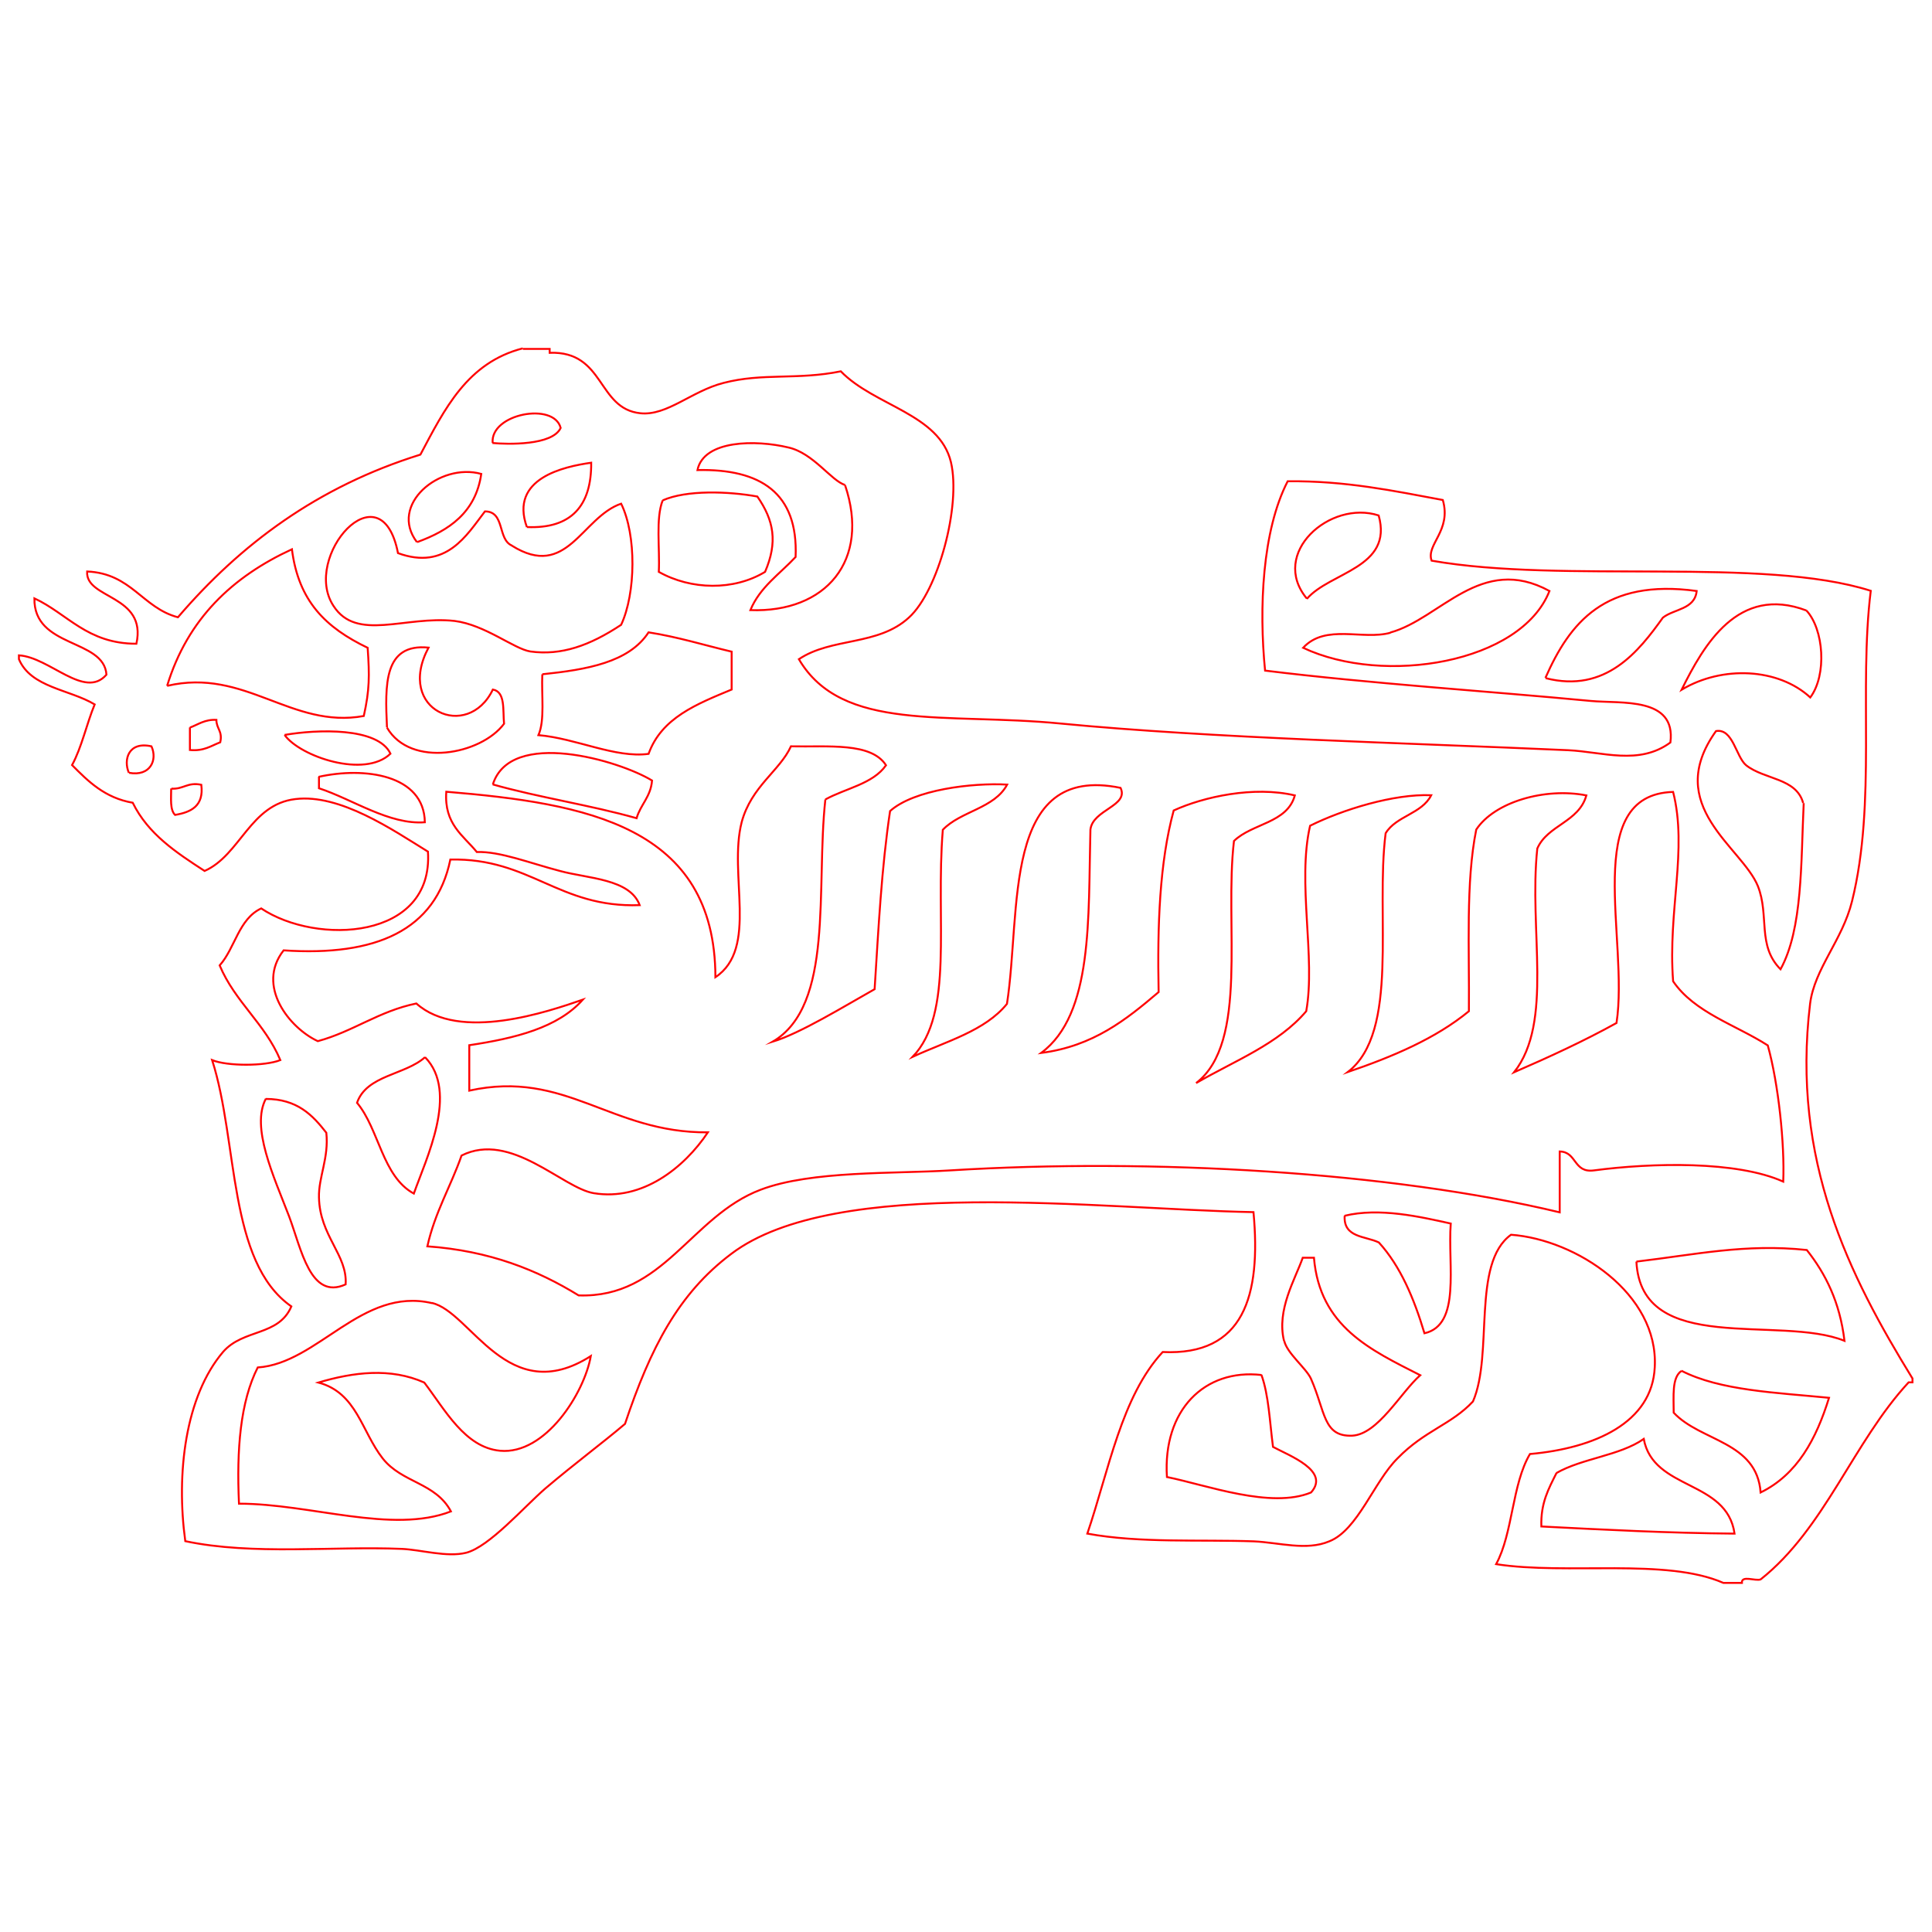
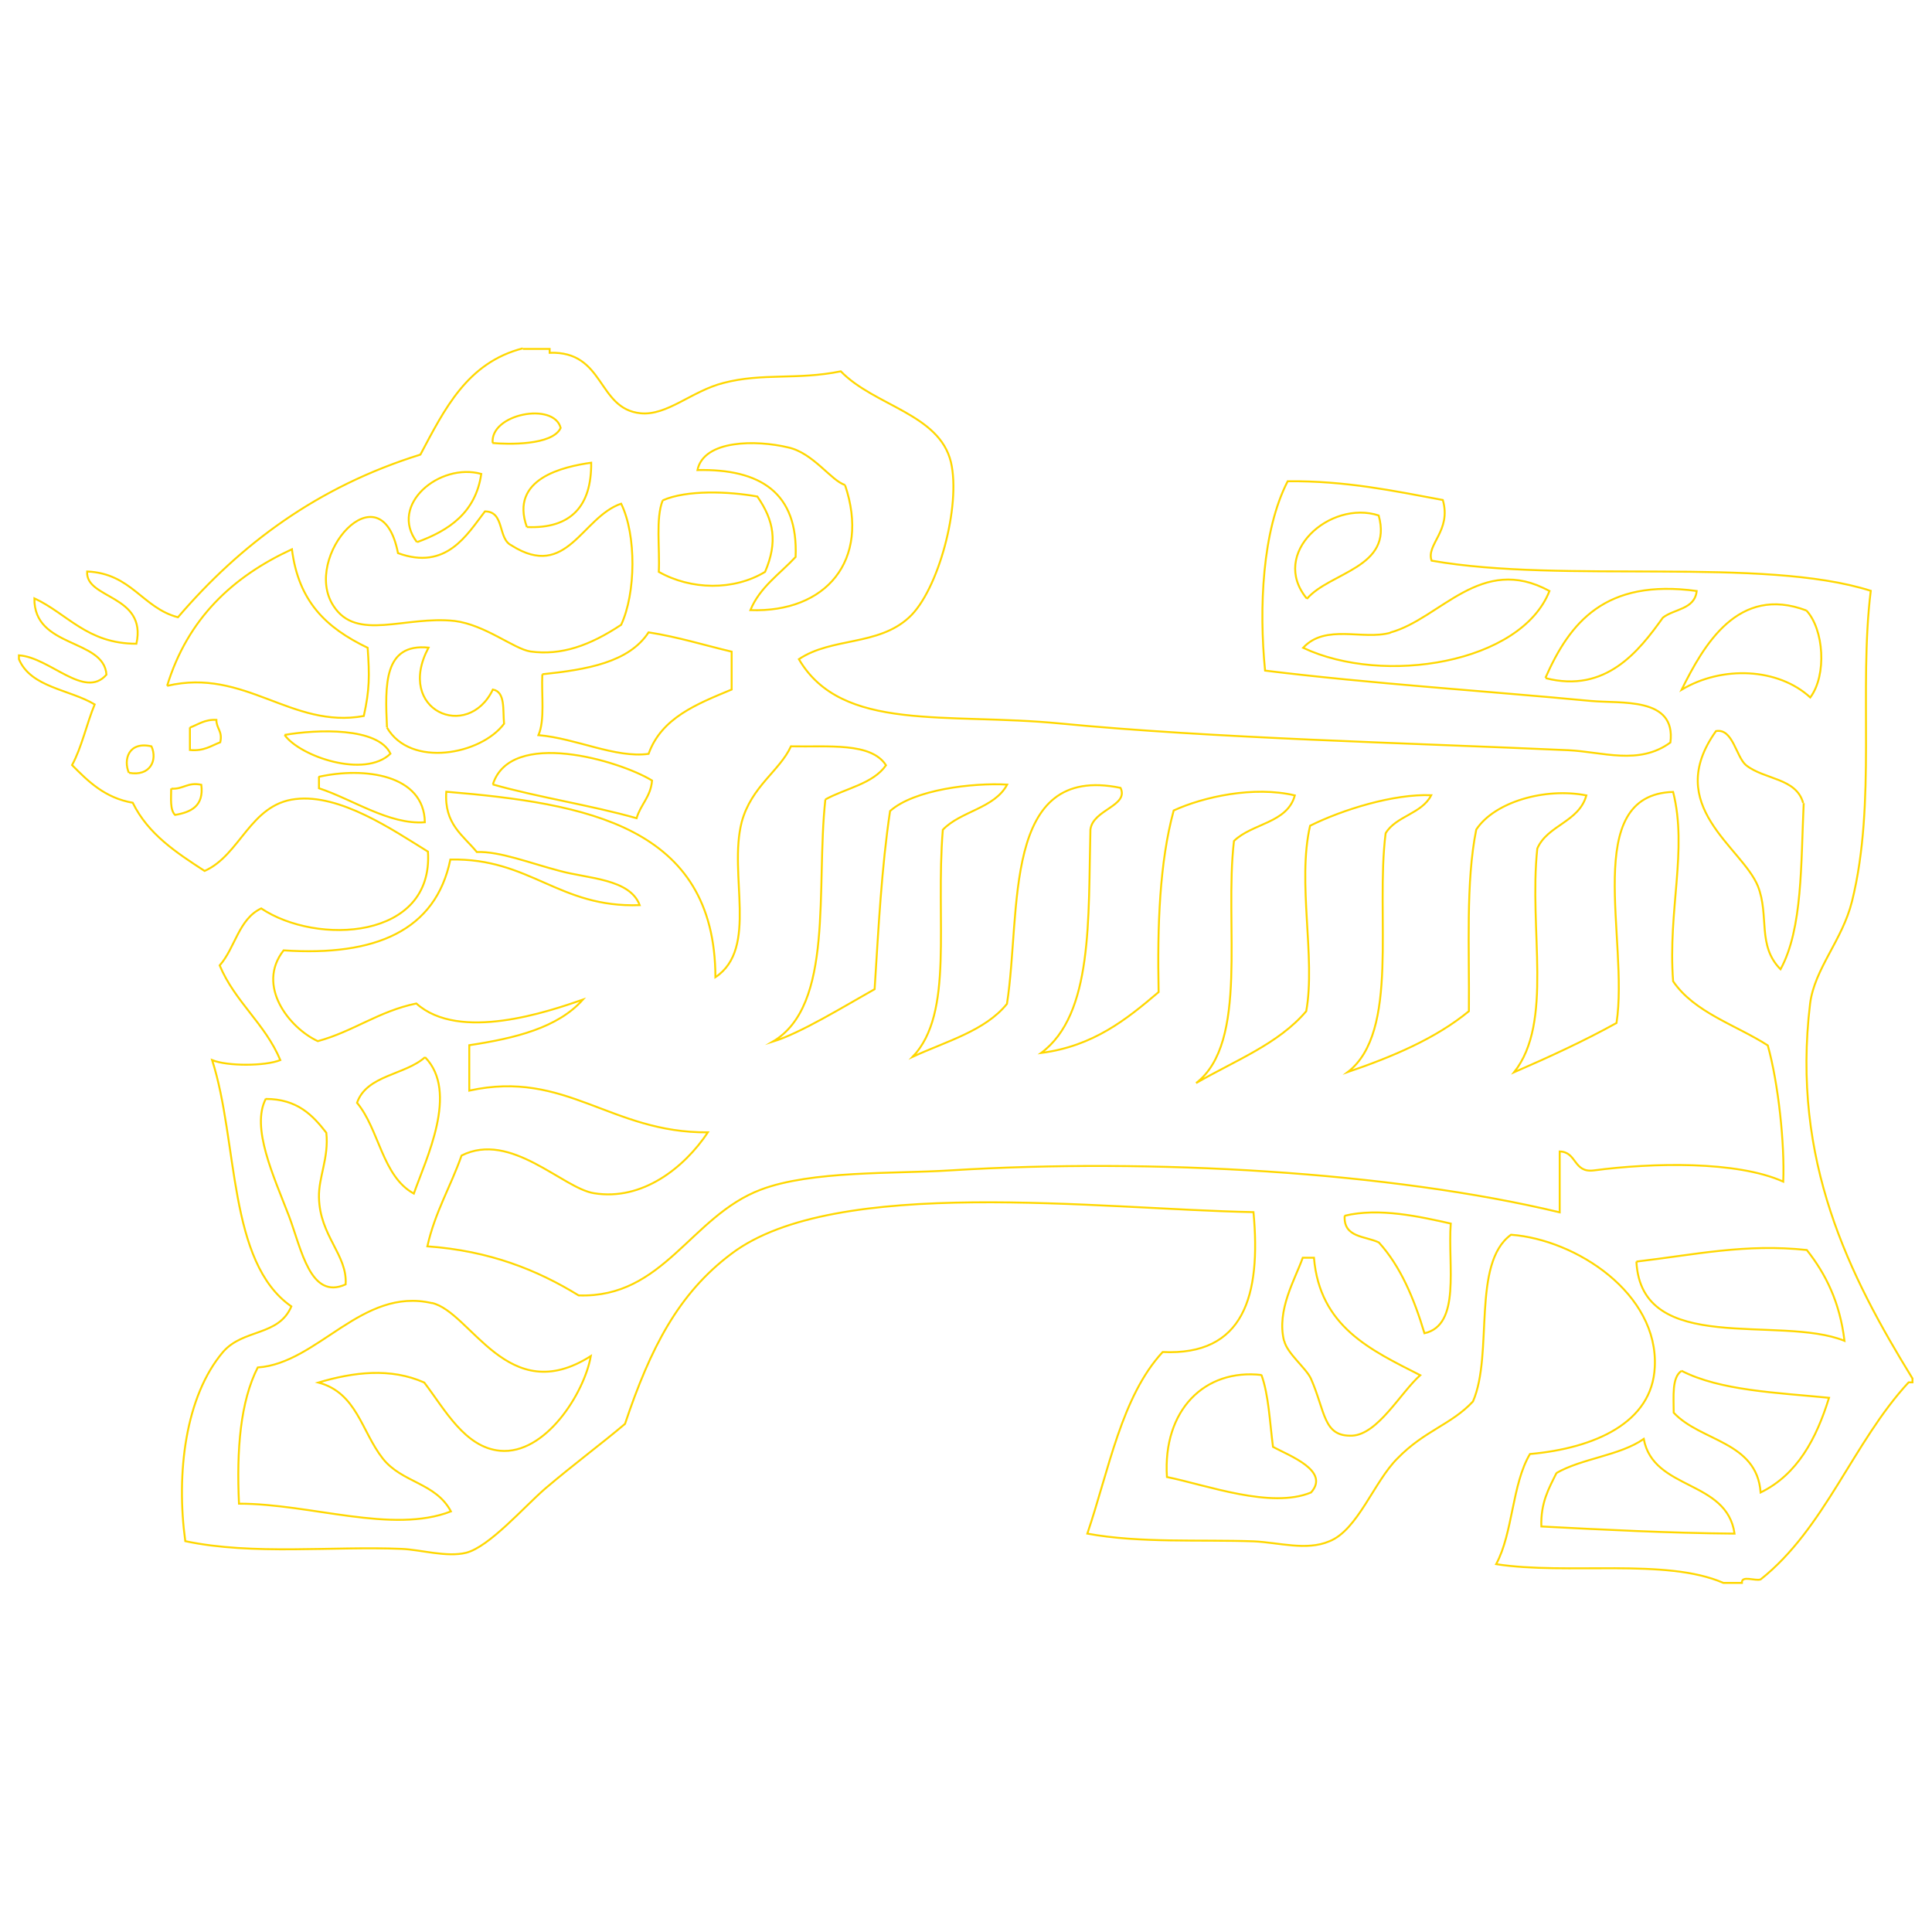
<svg xmlns="http://www.w3.org/2000/svg" viewBox="0 0 1000 1000">
-   <path clip-rule="evenodd" stroke="red" stroke-miterlimit="10" d="M270.7 180.6h13.8v2c28.7-1 24.5 29 47 31.3 13.8 1.4 26.5-11.5 43-15.7 20.3-5.3 38-1.4 60.7-6 17.5 18 51 22 57 47 5.3 22.5-6.6 66.7-21.7 80.4-16 14.8-40 10.2-57 21.6 22.3 38 76.2 27.5 135.5 33.3 78.8 7.6 178.3 10 262.6 13.8 17.8.8 36.7 8 53-4 3-23.8-25.5-20-41.3-21.5-52.3-5-114.3-9-168.5-15.7-3.2-32.3-1.5-72.4 11.7-98 30.2-.3 55 5 80.3 9.7 4.6 16-8.8 23-5.8 31.4 68.3 12 171.4-2.2 227.3 15.6-6.3 51 3 109.6-9.7 160.7-5 20.2-19.4 34.8-21.7 53-9.8 81.2 20.3 140.8 53 194v2h-2c-28.7 31-43.3 75.6-76.6 102-2.7 1-10-2.3-9.7 1.8H892c-29.7-13-81-4-117.6-9.7 8.7-16 8.2-41.4 17.5-57 33.5-3 63.3-16.2 64.6-45 2-38-40.6-66-74.4-68.5-20.5 14.8-9 61.7-19.7 86.3-11.2 12-25 15-39 29.4-12.2 12-20.6 37.2-35.4 43-11.8 5-26 .6-39 0-28-1-59 1-86.2-4 11.2-33 17.7-71 39-94 42 2 51-29 47-72.4-80-1.5-216.5-19.2-270.3 21.6-27.3 20.5-41.8 48.6-55 88-11.8 10-26 20.5-41.2 33.4-11 9.5-29 30.2-41 33.3-10 2.5-23.5-1.6-33.4-2-35.6-1.5-77 3.4-112-4-4.8-35 0-75 19.6-98 10.5-12 28.7-8 35.3-23.5-33-23-27.4-85-41-127.5 7.8 3.2 27.3 3.2 35.3 0-8-19-23.4-30-31.4-49 8-9 9.8-24 21.5-29.5 28.7 19.2 89.3 16.3 86.3-29.4-18.3-11.3-45.5-30-68.6-27.2-23.4 2.7-28.5 29-47 37.2-14.6-9.5-29.2-19-37.2-35.3-14.4-2.5-23-11-31.4-19.5 5-9.2 7.5-21.2 11.7-31.4-13-7.8-33-8.7-39.2-23.4v-2c16 1 34 23 45.3 10-1.3-18.8-37.7-13.6-37.3-39.5 17.2 8 27.3 23.5 52.8 23.5 5.6-25.5-26.5-23-25.5-37.4 23 1 28.5 18.8 47 23.7 32.3-37.7 72.2-67.6 125.5-84.2 12.5-23.5 24.2-47.6 53-55m-15.7 49c7.7.7 31 1.4 35.3-7.8-3.5-13.6-36.6-7.3-35.2 7.8M437.4 251c-7-2-16.5-16.6-29.4-19.4-16.6-4-43.7-4-47 11.7 32.5-.7 52.2 11.7 50.8 45-8.2 8.8-18.5 15.6-23.4 27.5 39 1.4 62.2-25.6 49-64.7m-164.7 21.7c23 1 33.5-11 33.3-33.3-14 2-42.4 8-33.3 33.3m-56.8 7.8c16.5-6 30.3-15.3 33.2-35.3-21.6-6-48 16-33.3 35.3M343 259c-3.7 9.4-1.4 24.7-2 37 16.7 9.4 38.8 9.8 55 0 6.6-15.4 4.6-26.6-4-39-14.8-2.7-36.7-3.5-49 2M265 282.4c-7.6-3.2-3.5-17.7-14-17.7-9.4 12.2-20 30.7-45 21.6-8.8-45-50 2-33.4 27.3 12 18.7 37 5 62.7 7.8 15.8 2 30.6 14.4 39.2 15.8 16 2.2 30.7-3 47-13.8 7.6-16.3 8-46.4 0-62.7-20.4 7-28 39.7-56.6 21.7M676.4 310c12-14 44.8-16 37.2-43.2-25.2-8.2-56.6 19.6-37.2 43M86.5 355c40.3-9.5 64.3 22.4 101.8 15.6 3-13.6 3-20.7 2-35.3-21.6-10.4-35.8-24-39.2-51-30.8 14.2-54 36-64.6 70.7m633.2-27.5c-14.3 4-33.6-4.8-45.2 7.8 41.8 19.7 112.8 8 127.5-29.4-35.5-19.4-56.4 14.4-82.4 21.5M800 351c31.2 8 48.3-14 60.7-31.3 5.8-4.6 16.5-4.2 17.5-13.8-47.5-6.5-65.7 16.4-78.3 45M935 316c-35.4-13.4-53.2 18-64.6 41 21-12.6 50-11.3 66.6 4 8.7-11.7 7-35.3-2-45M280.7 349c-.5 10.8 1.4 23.7-2 31.5 19.7 1.7 39.7 12 57 9.7 6.7-18.7 25-25.8 43-33.3v-19.6c-14.3-3.4-27.7-7.6-43-10-10.2 15.6-32 19.3-55 21.7m-80.4 27.6c12.2 21 48.7 14 60.6-2-.7-7 .8-16.5-5.8-17.7-13 27-50.6 10.8-33.3-21.7-23.3-2.3-22.5 19.4-21.5 41.3m-102 0v11.7c7.2.7 11-2.2 15.7-4 1.3-5.8-2-7-2-11.6-6-.3-9.4 2.4-13.7 4m49 3.8c8 11.2 41.5 22.6 54.8 9.7-6.5-13.8-38-12.6-54.8-9.7m786 35.2c-3.6-13-20-12-29.5-19.5-5.3-4.4-6.8-19.2-15.6-17.7-27.7 38.7 13.5 60 21.7 80.3 6 15.3-.5 30.7 11.7 43 11.5-21 10.5-54.7 12-86M66.8 400c11 2 14.8-6.6 11.6-13.7-12-2.7-14.6 7-11.7 13.7m360.5 13.8c10.5-5.8 24.6-8 31.4-17.7-7.7-12-29.8-9.4-49.2-9.8-5.8 12.7-20.5 20.7-25.5 39.2-7 27.2 8.8 65.4-13.6 80.3-.2-78.3-67-90-139.3-96-1.2 16.8 8.8 22.6 15.8 31.2 12-.4 27.3 5.7 43 9.8 14.6 4 36.2 4 41.3 17.7-42 1.5-56.6-24.5-98-23.6-7.6 36.8-38.7 50.2-86.3 47-14.4 18.4 3 40.2 17.7 47 18.4-5 31.5-15.5 51-19.5 22.3 20 68.3 4.2 86.2-2-13 14.6-35 20-58.8 23.6v23.5c50-11 73.2 22 123.5 21.6-12.3 18.4-34 35.6-59 31.5-16.2-2.6-43-32.3-68.5-19.5-5.6 16-13.8 29.4-17.7 47 32.3 2.3 57 12.3 78.3 25.4 44 1.5 58-41 94.2-54.7 26.2-10 69.5-8.2 98-10 104.6-6.5 228.6.8 315.6 21.7V596c9 .2 7 11.2 17.7 9.8 30.2-4 74-5 98 5.8.8-19.5-2.5-50.8-8-70.5-16.5-10.6-38-17-49-33.2-2.8-36.7 7.6-68 0-98-48 1.4-22.7 76.6-29.3 119.6-16.8 9.3-34.6 17.5-53 25.5 20.5-26 7.5-73.6 12-115.8 5.3-12.2 21.5-13.6 25.4-27.5-21.4-4.2-47.6 3.4-57 17.7-5.5 27.2-3.5 61.8-3.8 94-17.3 14.2-39.4 23.5-62.7 31.5 27-20.8 14.2-81.3 19.6-123.6 5.4-9 18.7-10 23.6-19.7-19.4-.8-46 7.5-62.7 15.8-6.8 29.4 3 68.3-2 96-14.4 17-37 25.6-57 37.2 27.4-21 14.5-82.2 19.6-125.3 9.4-9.2 27.6-9.2 31.5-23.6-21.2-5-47.2.7-62.7 7.8-7.3 26.8-8.5 59.4-7.8 94-16.7 14.2-33.8 28-60.8 31.5 27-20 24.3-69.7 25.5-115.6 1.2-10.4 20-12.2 15.6-21.6-61.7-12.7-51.3 63.7-58.8 111.8-11.3 14-31.5 19.4-48.8 27.4 21.6-22.6 11.7-70 15.6-117.5 9.2-9.7 26.7-11 33.3-23.4-18-1-48.2 2.6-60.6 13.7-4.4 29.2-6 60.6-8 92.2-16 9-38.4 22.8-52.8 27.2 32-18.7 22.3-79.5 27.3-125.4M255 406c24 6.8 50.5 10.7 74.5 17.5 2-7 7.3-11 8-19.5-17-10.4-73.2-27-82.4 2m-90-4v6c17.4 5.7 36.4 19 54.8 17.6-.4-24.7-31.3-28.8-55-23.5m-76.3 6c0 5.2-.7 11 2 13.7 8.3-1.4 15-4.6 13.6-15.6-7.2-1.5-9.2 2.4-15.5 2m131.3 139c-10.4 9.3-30.2 9.2-35.2 23.6 11.5 13.8 13 38 29.4 47 6.3-18 23.4-52.6 5.8-70.6m-82.4 21.5c-7.8 14.8 4 40 12 60.8 6.4 17 11 43.6 29.3 35.3 1-15.3-13.4-25-13.8-45-.3-10.4 5.2-20.5 3.8-33.5-7-9-15-17.5-31.4-17.5M696 629.3c-.7 11.4 10.7 10.4 17.7 13.8 11.2 12.3 18.2 29 23.6 47 19-4.3 12-35 13.6-56.8-15.8-3.5-37-8.4-55-4M847 653c2.5 49.2 74 27.4 107.7 41-2.4-20-9.7-34.6-19.5-47-31.8-3.4-57.6 2.4-88.2 6m-182.3 41c1.5 6.5 11.2 14 13.8 19.5 7.6 17.2 6.3 30.2 21.4 29.6 13.3-.7 25-22.2 35.2-31.3-25.5-13-52-25-55-60.8h-5.8c-4 11.3-13.6 27-9.7 43m-441-19.5c-36.3-8.5-59 31.2-90.2 33.3-9 17.7-11 42.5-9.7 70.5 37 0 79.3 15.8 109.7 4-8-15-25.3-14.7-35.3-27.4-11-14-13.4-34-33.3-39.3 18.2-5.4 37.3-7.8 54.8 0 10.7 14 21 33.6 39.2 35.3 23.4 2.2 43.6-29.7 47-49-43 27.4-62-23-82.3-27.5M653 711.7c-29.5-3.4-51.2 18.2-49 52.8 20.7 4.2 53.8 16.6 74.6 8 10-11.2-11.2-19-19.7-23.6-1.7-13-2.2-26.8-6-37.3m217.4-2c-5 3.4-4 13-4 21.6 14 15 43 14.8 45 41.3 19-9.3 28.8-27.7 35.4-49-27.3-2.7-56.3-3.7-76.4-14m-64.7 53c-4 8-8.2 15.4-7.8 27.6 33 1.7 65.6 3.4 100 3.7-4-28-42-22.2-47-49-12.5 8.7-32 10-45.3 17.7" fill="none" />
+   <path clip-rule="evenodd" stroke="gold" stroke-miterlimit="10" d="M270.7 180.6h13.8v2c28.7-1 24.5 29 47 31.3 13.8 1.4 26.5-11.5 43-15.7 20.3-5.3 38-1.4 60.7-6 17.5 18 51 22 57 47 5.3 22.5-6.6 66.7-21.7 80.4-16 14.8-40 10.2-57 21.6 22.3 38 76.2 27.5 135.5 33.3 78.8 7.6 178.3 10 262.6 13.8 17.8.8 36.7 8 53-4 3-23.8-25.5-20-41.3-21.5-52.3-5-114.3-9-168.5-15.7-3.2-32.3-1.5-72.4 11.7-98 30.2-.3 55 5 80.3 9.7 4.6 16-8.8 23-5.8 31.4 68.3 12 171.4-2.2 227.3 15.6-6.3 51 3 109.6-9.7 160.7-5 20.2-19.4 34.8-21.7 53-9.8 81.2 20.3 140.8 53 194v2h-2c-28.7 31-43.3 75.6-76.6 102-2.7 1-10-2.3-9.7 1.8H892c-29.7-13-81-4-117.6-9.7 8.7-16 8.2-41.4 17.5-57 33.5-3 63.3-16.2 64.6-45 2-38-40.6-66-74.4-68.5-20.5 14.8-9 61.7-19.7 86.3-11.2 12-25 15-39 29.4-12.2 12-20.6 37.2-35.4 43-11.8 5-26 .6-39 0-28-1-59 1-86.2-4 11.2-33 17.7-71 39-94 42 2 51-29 47-72.4-80-1.5-216.5-19.2-270.3 21.6-27.3 20.5-41.8 48.6-55 88-11.8 10-26 20.5-41.2 33.4-11 9.5-29 30.2-41 33.3-10 2.5-23.5-1.6-33.4-2-35.6-1.5-77 3.4-112-4-4.8-35 0-75 19.6-98 10.5-12 28.7-8 35.3-23.5-33-23-27.4-85-41-127.5 7.8 3.2 27.3 3.2 35.3 0-8-19-23.4-30-31.4-49 8-9 9.8-24 21.5-29.5 28.7 19.2 89.3 16.3 86.3-29.4-18.3-11.3-45.5-30-68.6-27.2-23.4 2.7-28.5 29-47 37.2-14.6-9.5-29.2-19-37.2-35.3-14.4-2.5-23-11-31.4-19.5 5-9.2 7.5-21.2 11.7-31.4-13-7.8-33-8.7-39.2-23.4v-2c16 1 34 23 45.3 10-1.3-18.8-37.7-13.6-37.3-39.5 17.2 8 27.3 23.5 52.8 23.5 5.6-25.5-26.5-23-25.5-37.4 23 1 28.5 18.8 47 23.7 32.3-37.7 72.2-67.6 125.5-84.2 12.5-23.5 24.2-47.6 53-55m-15.7 49c7.7.7 31 1.4 35.3-7.8-3.5-13.6-36.6-7.3-35.2 7.8M437.4 251c-7-2-16.5-16.6-29.4-19.4-16.6-4-43.7-4-47 11.7 32.5-.7 52.2 11.7 50.8 45-8.2 8.8-18.5 15.6-23.4 27.5 39 1.4 62.2-25.6 49-64.7m-164.7 21.7c23 1 33.5-11 33.3-33.3-14 2-42.4 8-33.3 33.3m-56.8 7.8c16.5-6 30.3-15.3 33.2-35.3-21.6-6-48 16-33.3 35.3M343 259c-3.7 9.4-1.4 24.7-2 37 16.7 9.4 38.8 9.8 55 0 6.6-15.4 4.6-26.6-4-39-14.8-2.7-36.7-3.5-49 2M265 282.4c-7.6-3.2-3.5-17.7-14-17.7-9.4 12.2-20 30.7-45 21.6-8.8-45-50 2-33.4 27.3 12 18.7 37 5 62.7 7.8 15.8 2 30.6 14.4 39.2 15.8 16 2.2 30.7-3 47-13.8 7.6-16.3 8-46.4 0-62.7-20.4 7-28 39.7-56.6 21.7M676.4 310c12-14 44.8-16 37.2-43.2-25.2-8.2-56.6 19.6-37.2 43M86.5 355c40.3-9.5 64.3 22.4 101.8 15.6 3-13.6 3-20.7 2-35.3-21.6-10.4-35.8-24-39.2-51-30.8 14.2-54 36-64.6 70.7m633.2-27.5c-14.3 4-33.6-4.8-45.2 7.8 41.8 19.7 112.8 8 127.5-29.4-35.5-19.4-56.4 14.4-82.4 21.5M800 351c31.2 8 48.3-14 60.7-31.3 5.8-4.6 16.5-4.2 17.5-13.8-47.5-6.5-65.7 16.4-78.3 45M935 316c-35.4-13.4-53.2 18-64.6 41 21-12.6 50-11.3 66.6 4 8.7-11.7 7-35.3-2-45M280.7 349c-.5 10.8 1.4 23.7-2 31.5 19.7 1.7 39.7 12 57 9.7 6.7-18.7 25-25.8 43-33.3v-19.6c-14.3-3.4-27.7-7.6-43-10-10.2 15.6-32 19.3-55 21.7m-80.4 27.6c12.2 21 48.7 14 60.6-2-.7-7 .8-16.5-5.8-17.7-13 27-50.6 10.8-33.3-21.7-23.3-2.3-22.5 19.4-21.5 41.3m-102 0v11.7c7.2.7 11-2.2 15.7-4 1.3-5.8-2-7-2-11.6-6-.3-9.4 2.4-13.7 4m49 3.8c8 11.2 41.5 22.6 54.8 9.7-6.5-13.8-38-12.6-54.8-9.7m786 35.2c-3.6-13-20-12-29.5-19.5-5.3-4.4-6.8-19.2-15.6-17.7-27.7 38.7 13.5 60 21.7 80.3 6 15.3-.5 30.7 11.7 43 11.5-21 10.5-54.7 12-86M66.8 400c11 2 14.8-6.6 11.6-13.7-12-2.7-14.6 7-11.7 13.7m360.5 13.8c10.5-5.8 24.6-8 31.4-17.7-7.7-12-29.8-9.4-49.2-9.8-5.8 12.7-20.5 20.7-25.5 39.2-7 27.2 8.8 65.4-13.6 80.3-.2-78.3-67-90-139.3-96-1.2 16.8 8.8 22.6 15.8 31.2 12-.4 27.3 5.7 43 9.8 14.6 4 36.2 4 41.3 17.7-42 1.5-56.6-24.5-98-23.6-7.6 36.8-38.7 50.2-86.3 47-14.4 18.4 3 40.2 17.7 47 18.4-5 31.5-15.5 51-19.5 22.3 20 68.3 4.2 86.2-2-13 14.6-35 20-58.8 23.6v23.5c50-11 73.2 22 123.5 21.6-12.3 18.4-34 35.6-59 31.5-16.2-2.6-43-32.3-68.5-19.5-5.6 16-13.8 29.4-17.7 47 32.3 2.3 57 12.3 78.3 25.4 44 1.5 58-41 94.2-54.7 26.2-10 69.5-8.2 98-10 104.6-6.5 228.6.8 315.6 21.7V596c9 .2 7 11.2 17.7 9.8 30.2-4 74-5 98 5.8.8-19.5-2.5-50.8-8-70.5-16.5-10.6-38-17-49-33.2-2.8-36.7 7.6-68 0-98-48 1.4-22.7 76.6-29.3 119.6-16.8 9.3-34.6 17.5-53 25.5 20.5-26 7.5-73.6 12-115.8 5.3-12.2 21.5-13.6 25.4-27.5-21.4-4.2-47.6 3.4-57 17.7-5.5 27.2-3.5 61.8-3.8 94-17.3 14.2-39.4 23.5-62.7 31.5 27-20.8 14.2-81.3 19.6-123.6 5.4-9 18.7-10 23.6-19.7-19.4-.8-46 7.5-62.7 15.8-6.8 29.4 3 68.3-2 96-14.4 17-37 25.6-57 37.2 27.4-21 14.5-82.2 19.6-125.3 9.4-9.2 27.6-9.2 31.5-23.6-21.2-5-47.2.7-62.7 7.8-7.3 26.8-8.5 59.4-7.8 94-16.7 14.2-33.8 28-60.8 31.5 27-20 24.3-69.7 25.5-115.6 1.2-10.4 20-12.2 15.6-21.6-61.7-12.7-51.3 63.7-58.8 111.8-11.3 14-31.5 19.4-48.8 27.4 21.6-22.6 11.7-70 15.6-117.5 9.2-9.7 26.7-11 33.3-23.4-18-1-48.2 2.6-60.6 13.7-4.4 29.2-6 60.6-8 92.2-16 9-38.4 22.8-52.8 27.2 32-18.7 22.3-79.5 27.3-125.4M255 406c24 6.8 50.5 10.7 74.5 17.5 2-7 7.3-11 8-19.5-17-10.4-73.2-27-82.4 2m-90-4v6c17.4 5.7 36.4 19 54.8 17.6-.4-24.7-31.3-28.8-55-23.5m-76.3 6c0 5.2-.7 11 2 13.7 8.3-1.4 15-4.6 13.6-15.6-7.2-1.5-9.2 2.4-15.5 2m131.3 139c-10.4 9.3-30.2 9.2-35.2 23.6 11.5 13.8 13 38 29.4 47 6.3-18 23.4-52.6 5.8-70.6m-82.4 21.5c-7.8 14.8 4 40 12 60.8 6.4 17 11 43.6 29.3 35.3 1-15.3-13.4-25-13.8-45-.3-10.4 5.2-20.5 3.8-33.5-7-9-15-17.5-31.4-17.5M696 629.3c-.7 11.4 10.7 10.4 17.7 13.8 11.2 12.3 18.2 29 23.6 47 19-4.3 12-35 13.6-56.8-15.8-3.5-37-8.4-55-4M847 653c2.5 49.2 74 27.4 107.7 41-2.4-20-9.7-34.6-19.5-47-31.8-3.4-57.6 2.4-88.2 6m-182.3 41c1.5 6.5 11.2 14 13.8 19.5 7.6 17.2 6.3 30.2 21.4 29.6 13.3-.7 25-22.2 35.2-31.3-25.5-13-52-25-55-60.8h-5.8c-4 11.3-13.6 27-9.7 43m-441-19.5c-36.3-8.5-59 31.2-90.2 33.3-9 17.7-11 42.5-9.7 70.5 37 0 79.3 15.8 109.7 4-8-15-25.3-14.7-35.3-27.4-11-14-13.4-34-33.3-39.3 18.2-5.4 37.3-7.8 54.8 0 10.7 14 21 33.6 39.2 35.3 23.4 2.2 43.6-29.7 47-49-43 27.4-62-23-82.3-27.5M653 711.7c-29.5-3.4-51.2 18.2-49 52.8 20.7 4.2 53.8 16.6 74.6 8 10-11.2-11.2-19-19.7-23.6-1.7-13-2.2-26.8-6-37.3m217.4-2c-5 3.4-4 13-4 21.6 14 15 43 14.8 45 41.3 19-9.3 28.8-27.7 35.4-49-27.3-2.7-56.3-3.7-76.4-14m-64.7 53c-4 8-8.2 15.4-7.8 27.6 33 1.7 65.6 3.4 100 3.7-4-28-42-22.2-47-49-12.5 8.7-32 10-45.3 17.7" fill="none" />
</svg>
